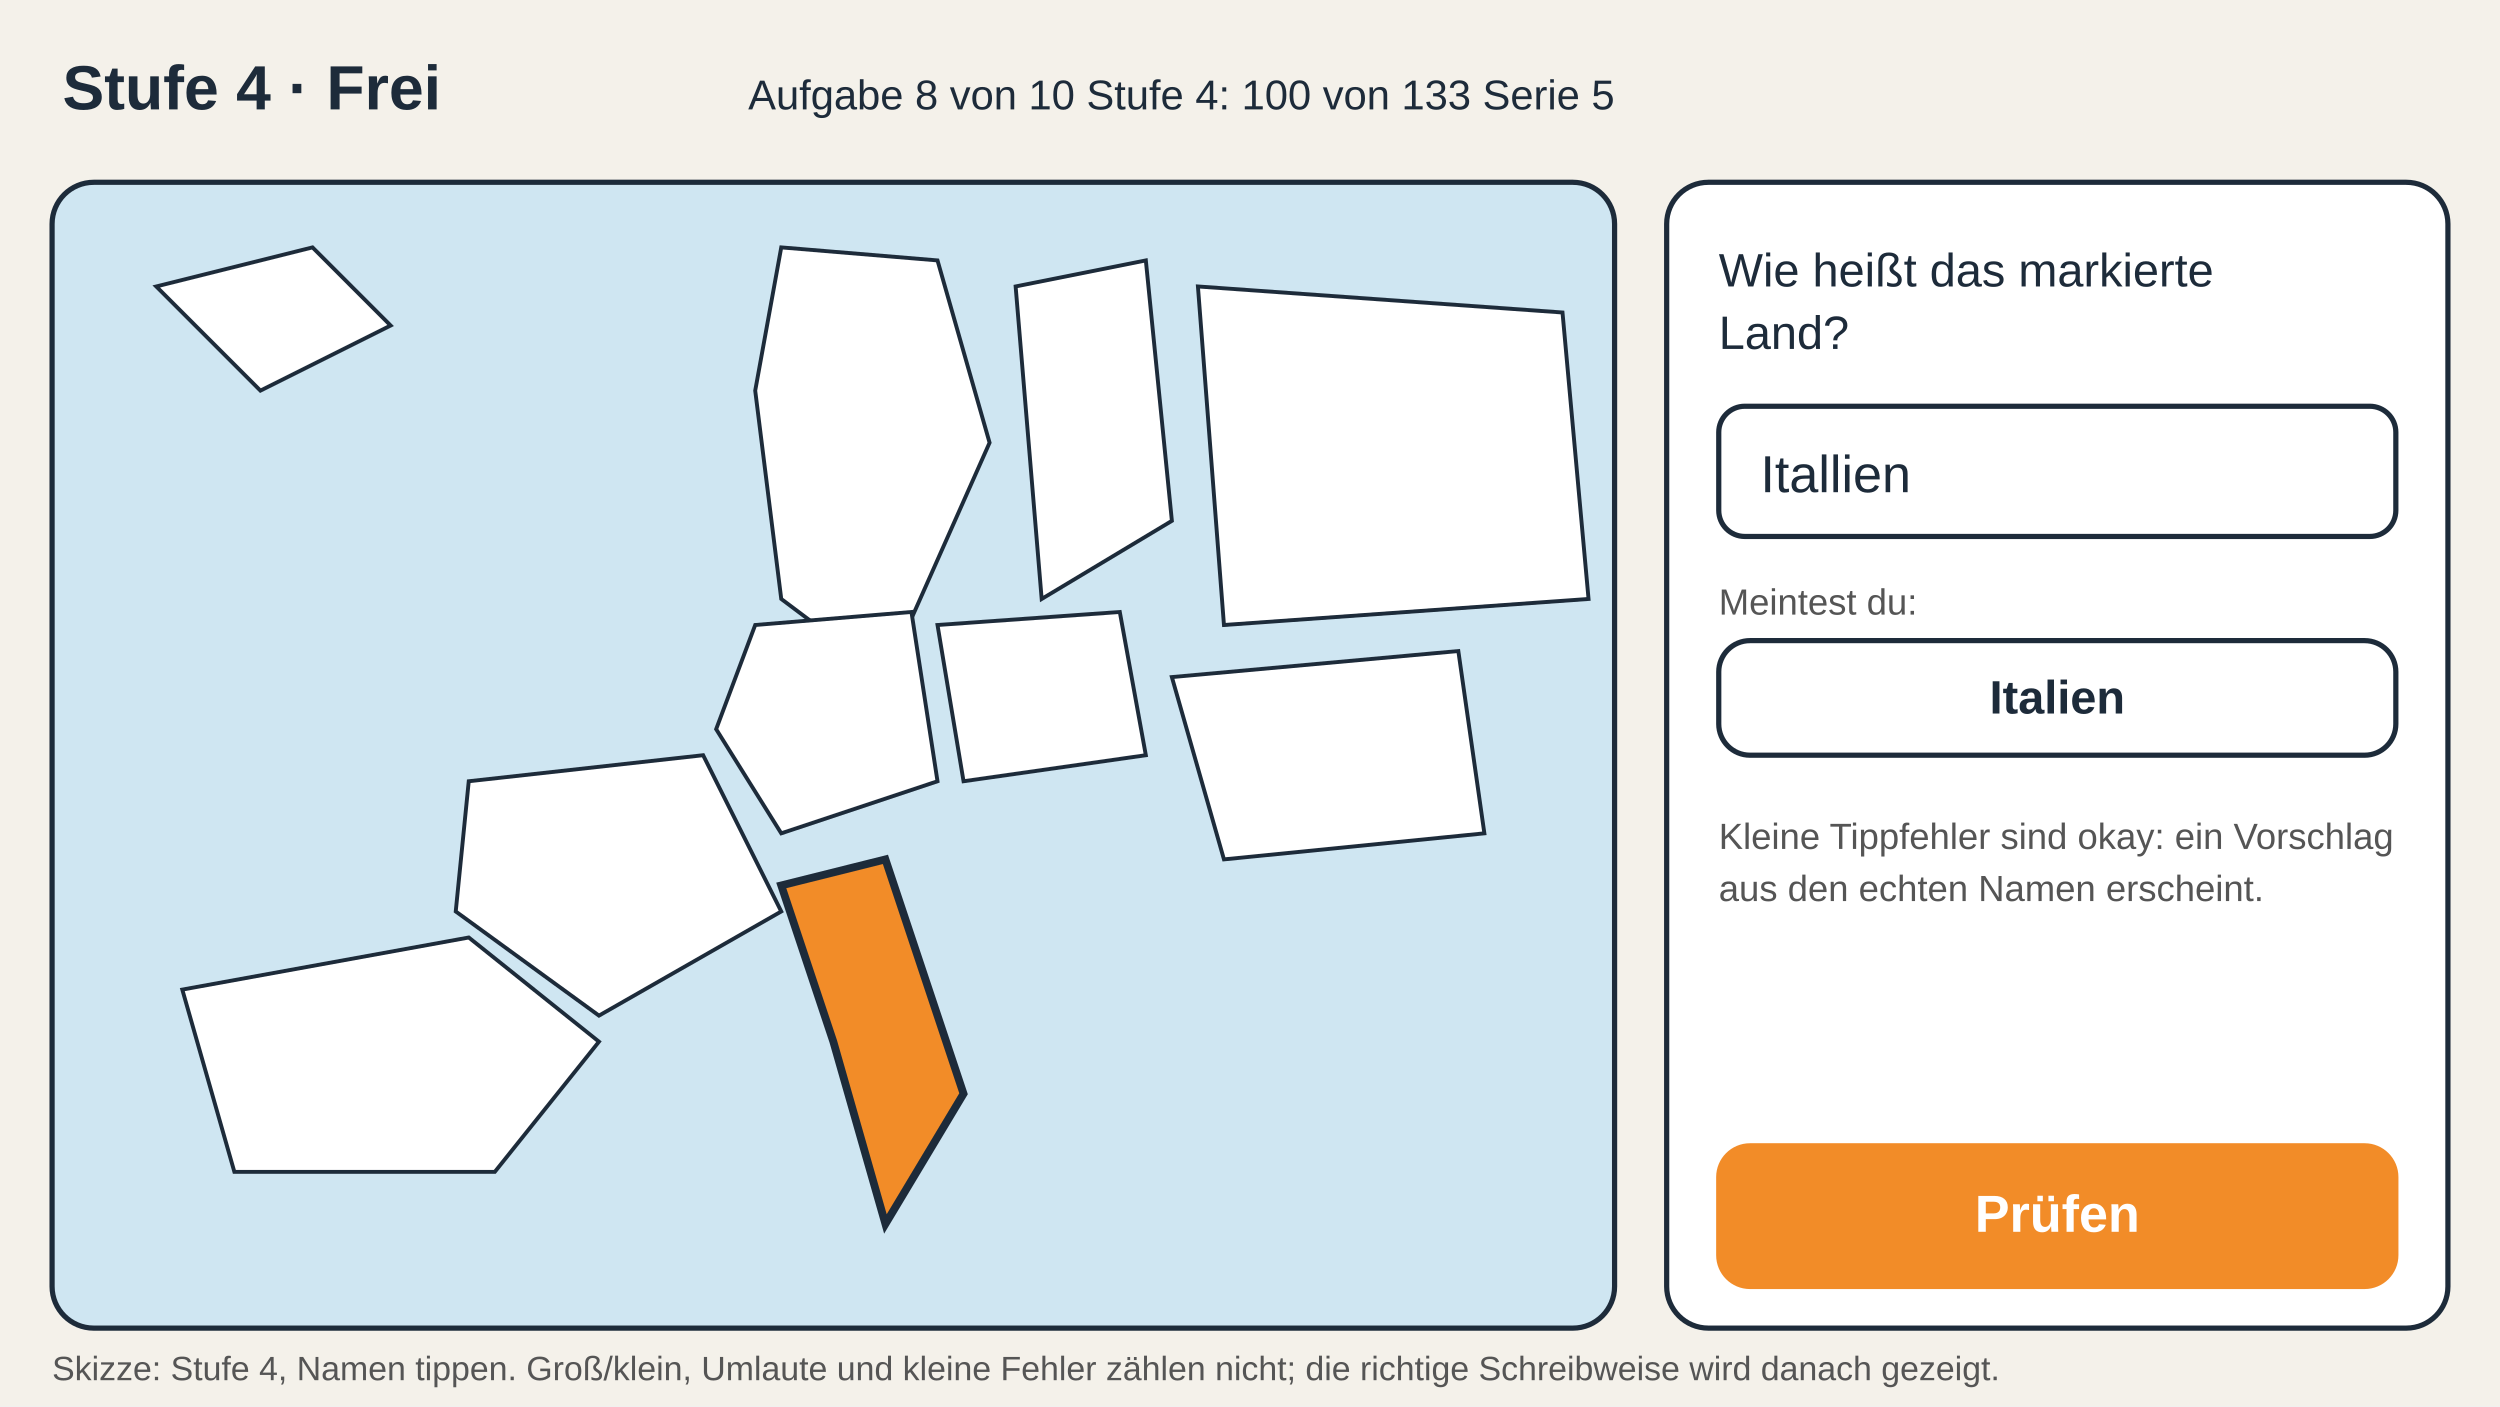
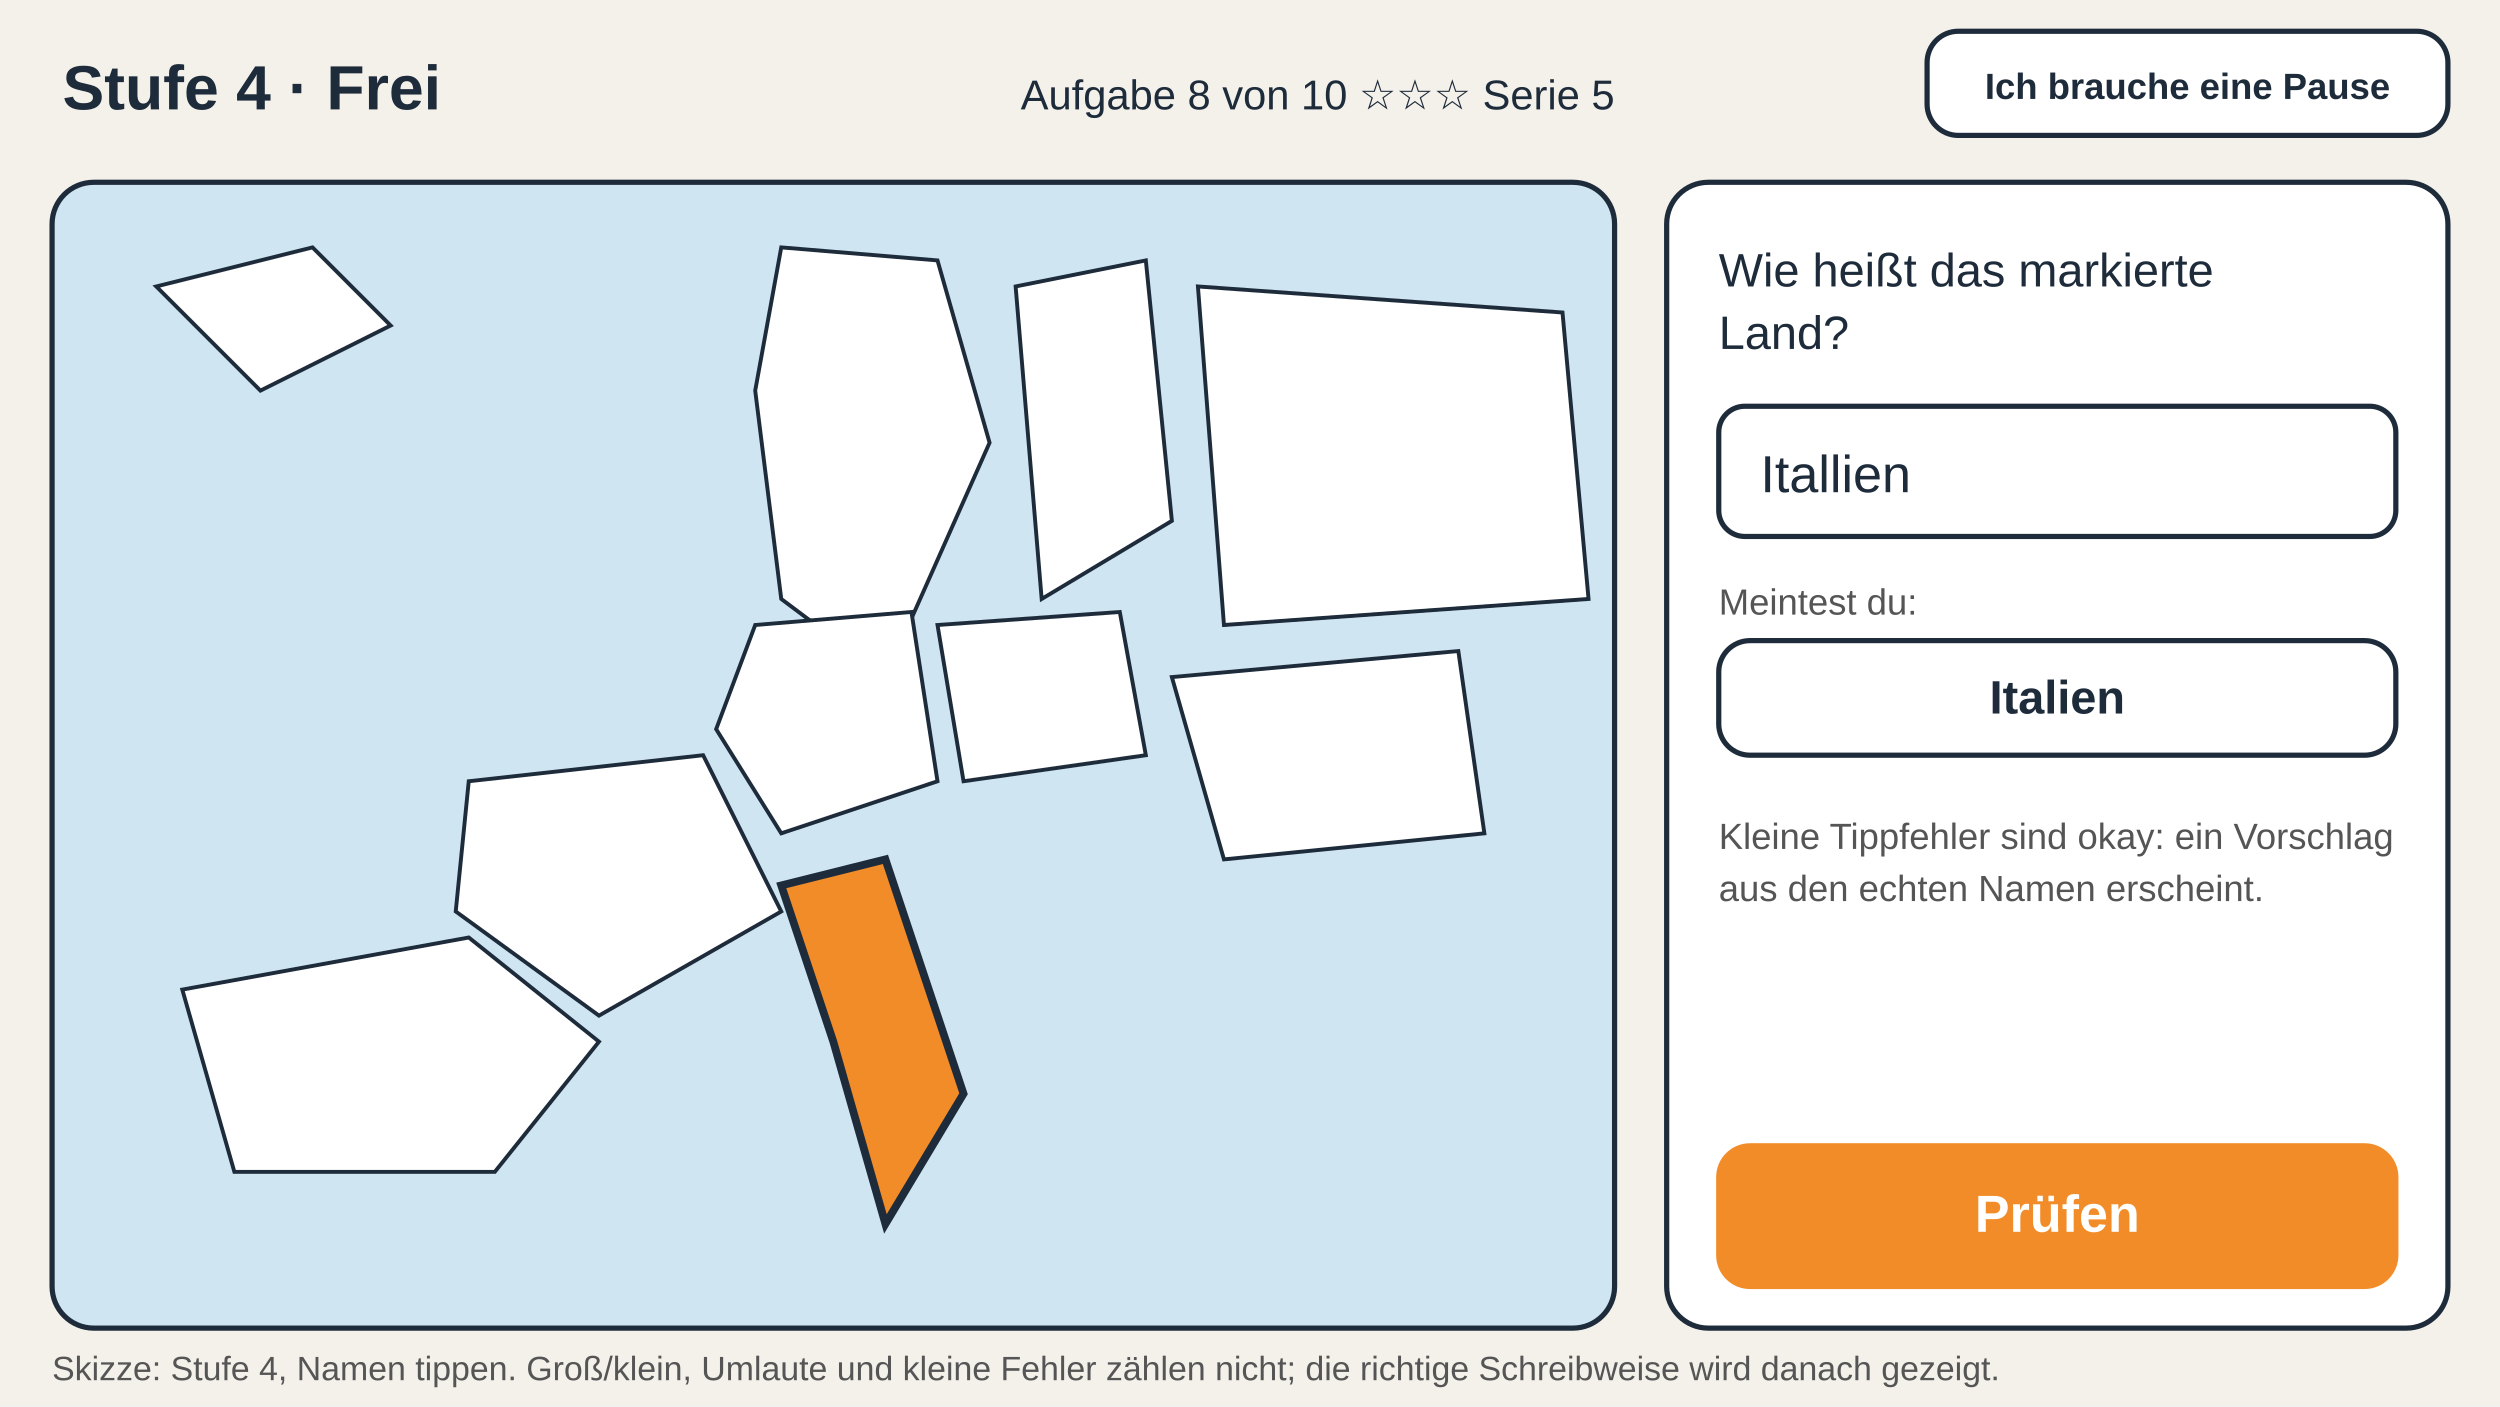
<svg xmlns="http://www.w3.org/2000/svg" viewBox="0 0 960 540" width="960" height="540" font-family="Arial,sans-serif">
  <rect width="960" height="540" fill="#f4f1ea" />
  <text x="24" y="42" font-size="24" font-weight="bold" fill="#1d2b3a" text-anchor="start">Stufe 4 · Frei</text>
-   <text x="620" y="42" font-size="16" font-weight="normal" fill="#1d2b3a" text-anchor="end">Aufgabe 8 von 10   Stufe 4: 100 von 133   Serie 5</text>
+   <text x="620" y="42" font-size="16" font-weight="normal" fill="#1d2b3a" text-anchor="end">Aufgabe 8 von 10   ☆☆☆   Serie 5</text>
+   <rect x="740" y="12" width="200" height="40" rx="12" fill="#fff" stroke="#1d2b3a" stroke-width="2" />
+   <text x="840.0" y="38.0" font-size="14" font-weight="bold" fill="#1d2b3a" text-anchor="middle">Ich brauche eine Pause</text>
  <rect x="20" y="70" width="600" height="440" rx="16" fill="#cfe6f2" stroke="#1d2b3a" stroke-width="2" />
  <polygon points="60,110 120,95 150,125 100,150" fill="#fff" stroke="#1d2b3a" stroke-width="1.5" />
  <polygon points="300,95 360,100 380,170 340,260 300,230 290,150" fill="#fff" stroke="#1d2b3a" stroke-width="1.5" />
  <polygon points="390,110 440,100 450,200 400,230" fill="#fff" stroke="#1d2b3a" stroke-width="1.5" />
  <polygon points="70,380 180,360 230,400 190,450 90,450" fill="#fff" stroke="#1d2b3a" stroke-width="1.5" />
  <polygon points="180,300 270,290 300,350 230,390 175,350" fill="#fff" stroke="#1d2b3a" stroke-width="1.5" />
  <polygon points="290,240 350,235 360,300 300,320 275,280" fill="#fff" stroke="#1d2b3a" stroke-width="1.5" />
  <polygon points="360,240 430,235 440,290 370,300" fill="#fff" stroke="#1d2b3a" stroke-width="1.5" />
  <polygon points="300,340 340,330 370,420 340,470 320,400" fill="#fff" stroke="#1d2b3a" stroke-width="1.5" />
  <polygon points="450,260 560,250 570,320 470,330" fill="#fff" stroke="#1d2b3a" stroke-width="1.5" />
  <polygon points="460,110 600,120 610,230 470,240" fill="#fff" stroke="#1d2b3a" stroke-width="1.5" />
  <polygon points="300,340 340,330 370,420 340,470 320,400" fill="#f28c28" stroke="#1d2b3a" stroke-width="3" />
  <rect x="640" y="70" width="300" height="440" rx="16" fill="#fff" stroke="#1d2b3a" stroke-width="2" />
  <text x="660" y="110" font-size="18" font-weight="normal" fill="#1d2b3a" text-anchor="start">Wie heißt das markierte</text>
  <text x="660" y="134" font-size="18" font-weight="normal" fill="#1d2b3a" text-anchor="start">Land?</text>
  <rect x="660" y="156" width="260" height="50" rx="10" fill="#fff" stroke="#1d2b3a" stroke-width="2" />
  <text x="676" y="189" font-size="20" font-weight="normal" fill="#1d2b3a" text-anchor="start">Itallien</text>
  <text x="660" y="236" font-size="14" font-weight="normal" fill="#555" text-anchor="start">Meintest du:</text>
  <rect x="660" y="246" width="260" height="44" rx="12" fill="#fff" stroke="#1d2b3a" stroke-width="2" />
  <text x="790.0" y="274.0" font-size="18" font-weight="bold" fill="#1d2b3a" text-anchor="middle">Italien</text>
  <text x="660" y="326" font-size="14" font-weight="normal" fill="#555" text-anchor="start">Kleine Tippfehler sind okay: ein Vorschlag</text>
  <text x="660" y="346" font-size="14" font-weight="normal" fill="#555" text-anchor="start">aus den echten Namen erscheint.</text>
  <rect x="660" y="440" width="260" height="54" rx="12" fill="#f28c28" stroke="#f28c28" stroke-width="2" />
  <text x="790.0" y="473.0" font-size="20" font-weight="bold" fill="#fff" text-anchor="middle">Prüfen</text>
  <text x="20" y="530" font-size="13" font-weight="normal" fill="#555" text-anchor="start">Skizze: Stufe 4, Namen tippen. Groß/klein, Umlaute und kleine Fehler zählen nicht; die richtige Schreibweise wird danach gezeigt.</text>
</svg>
